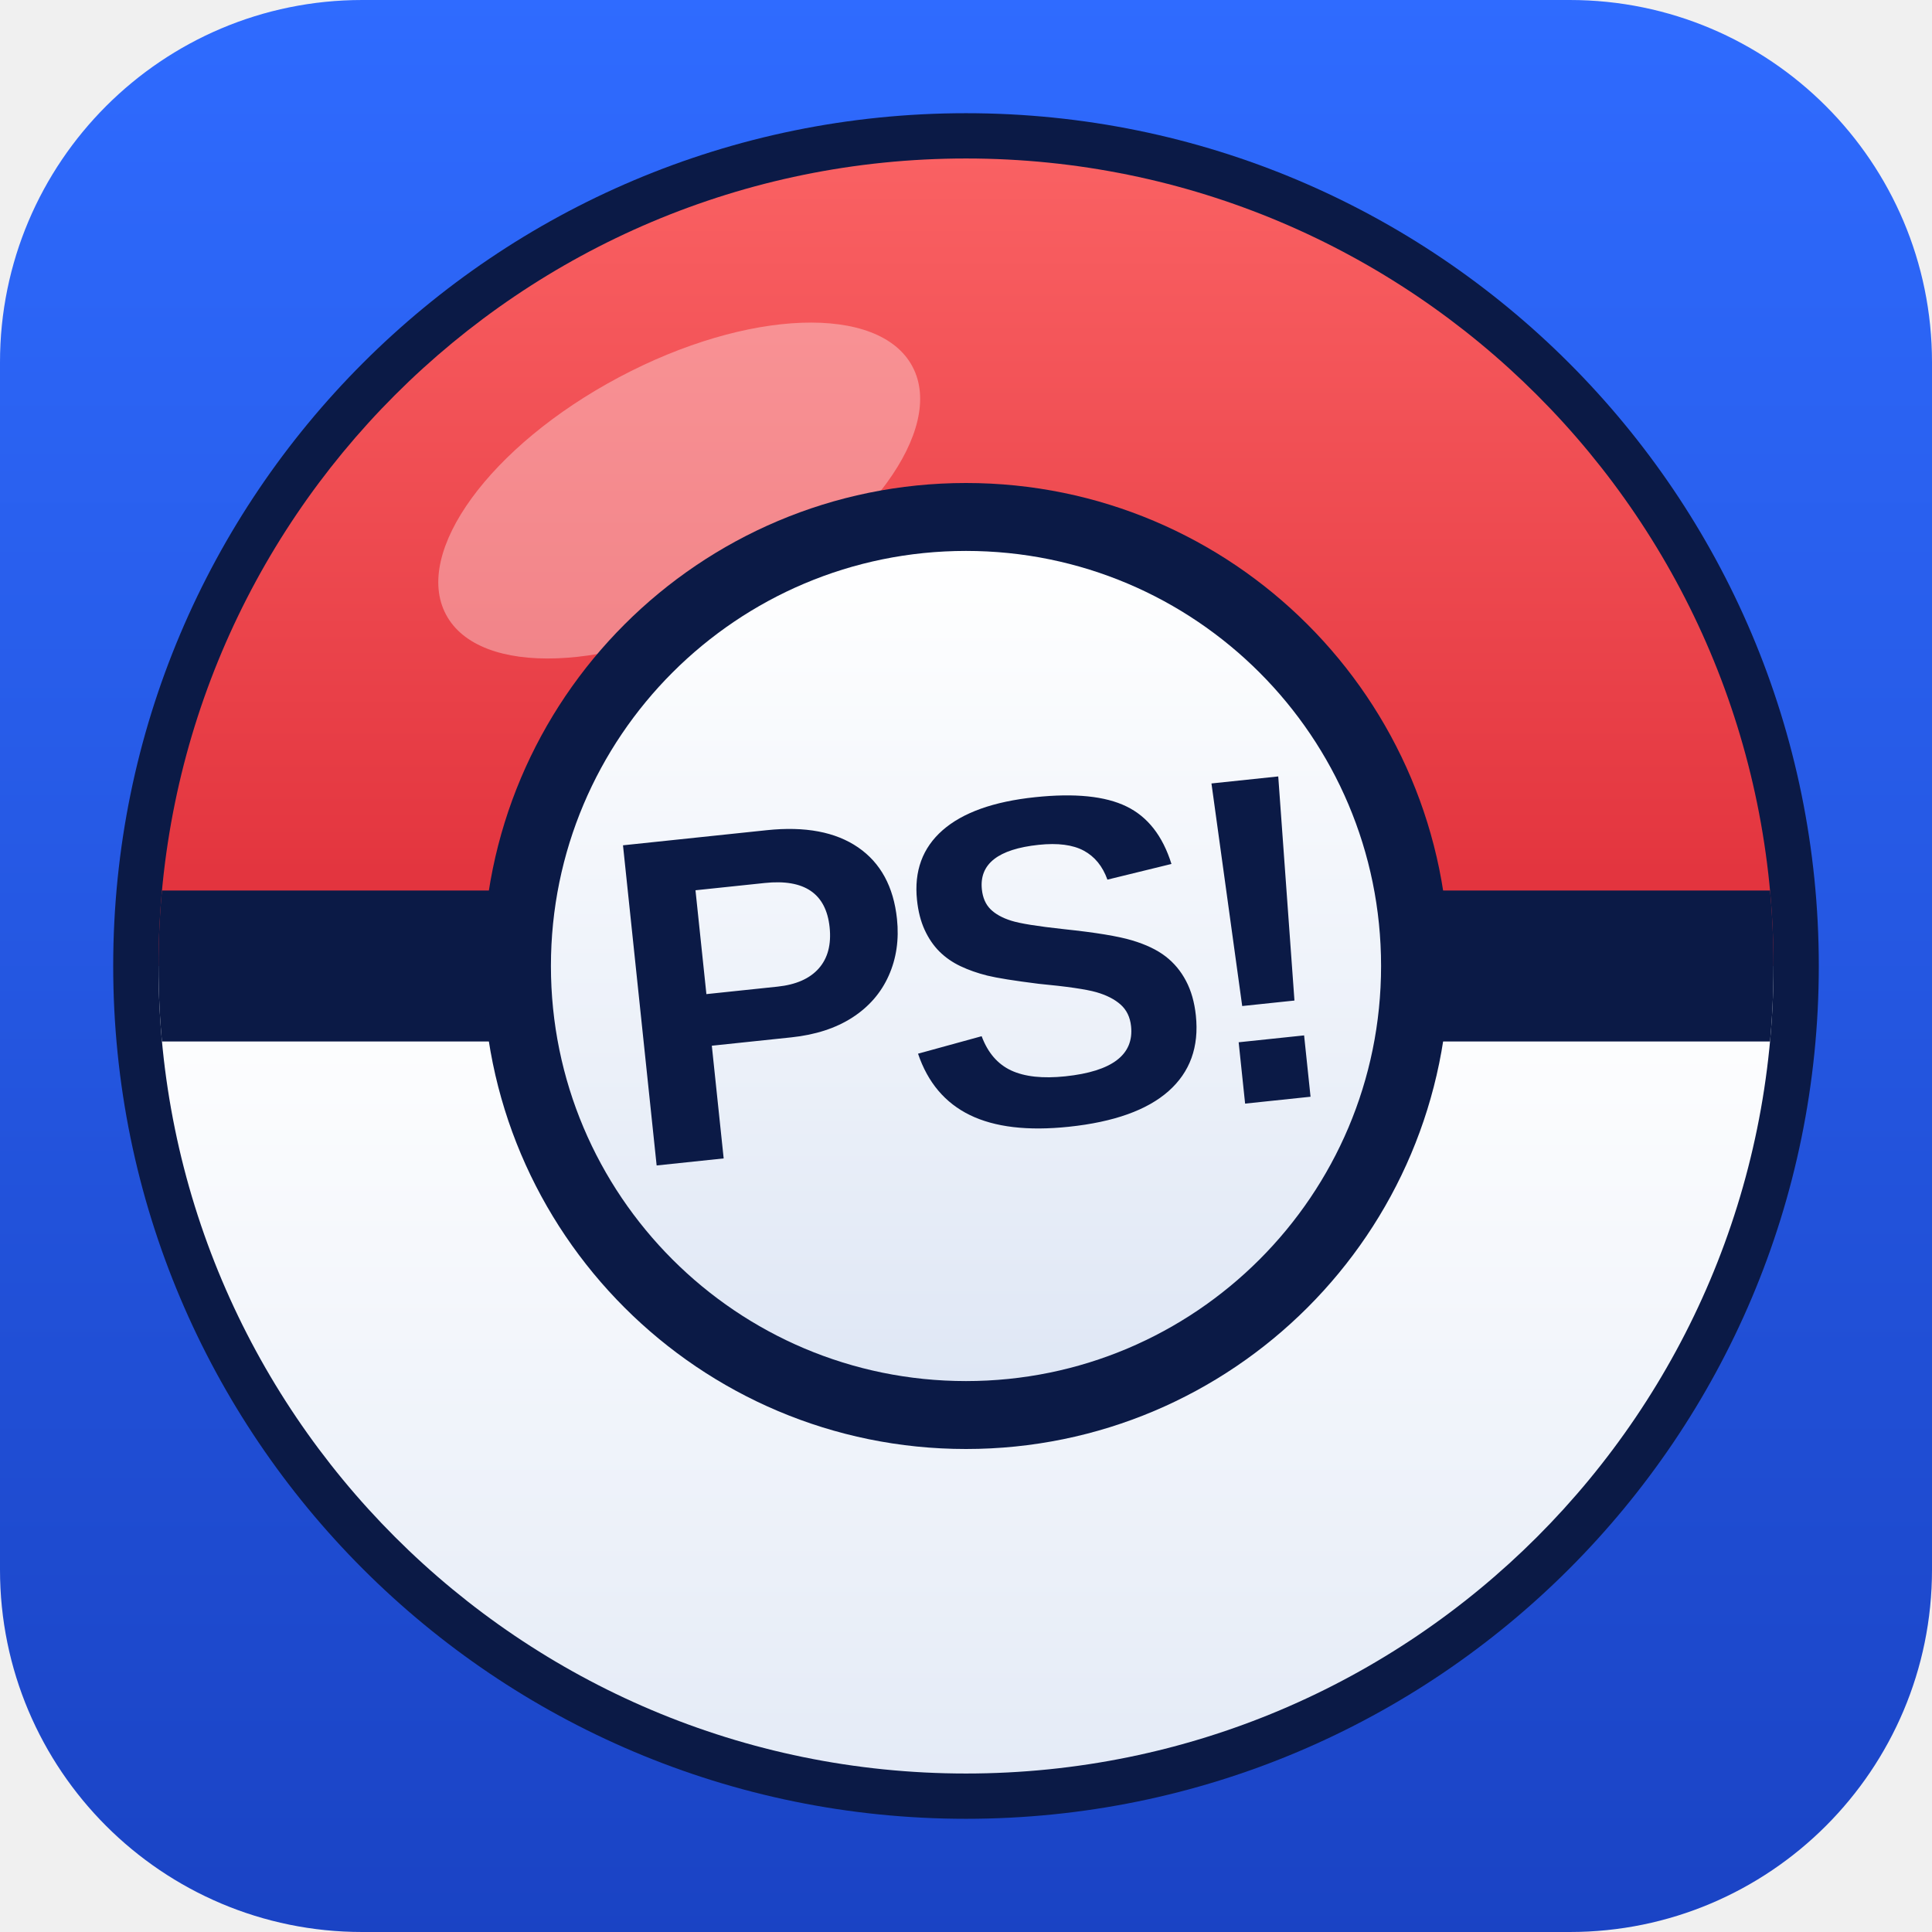
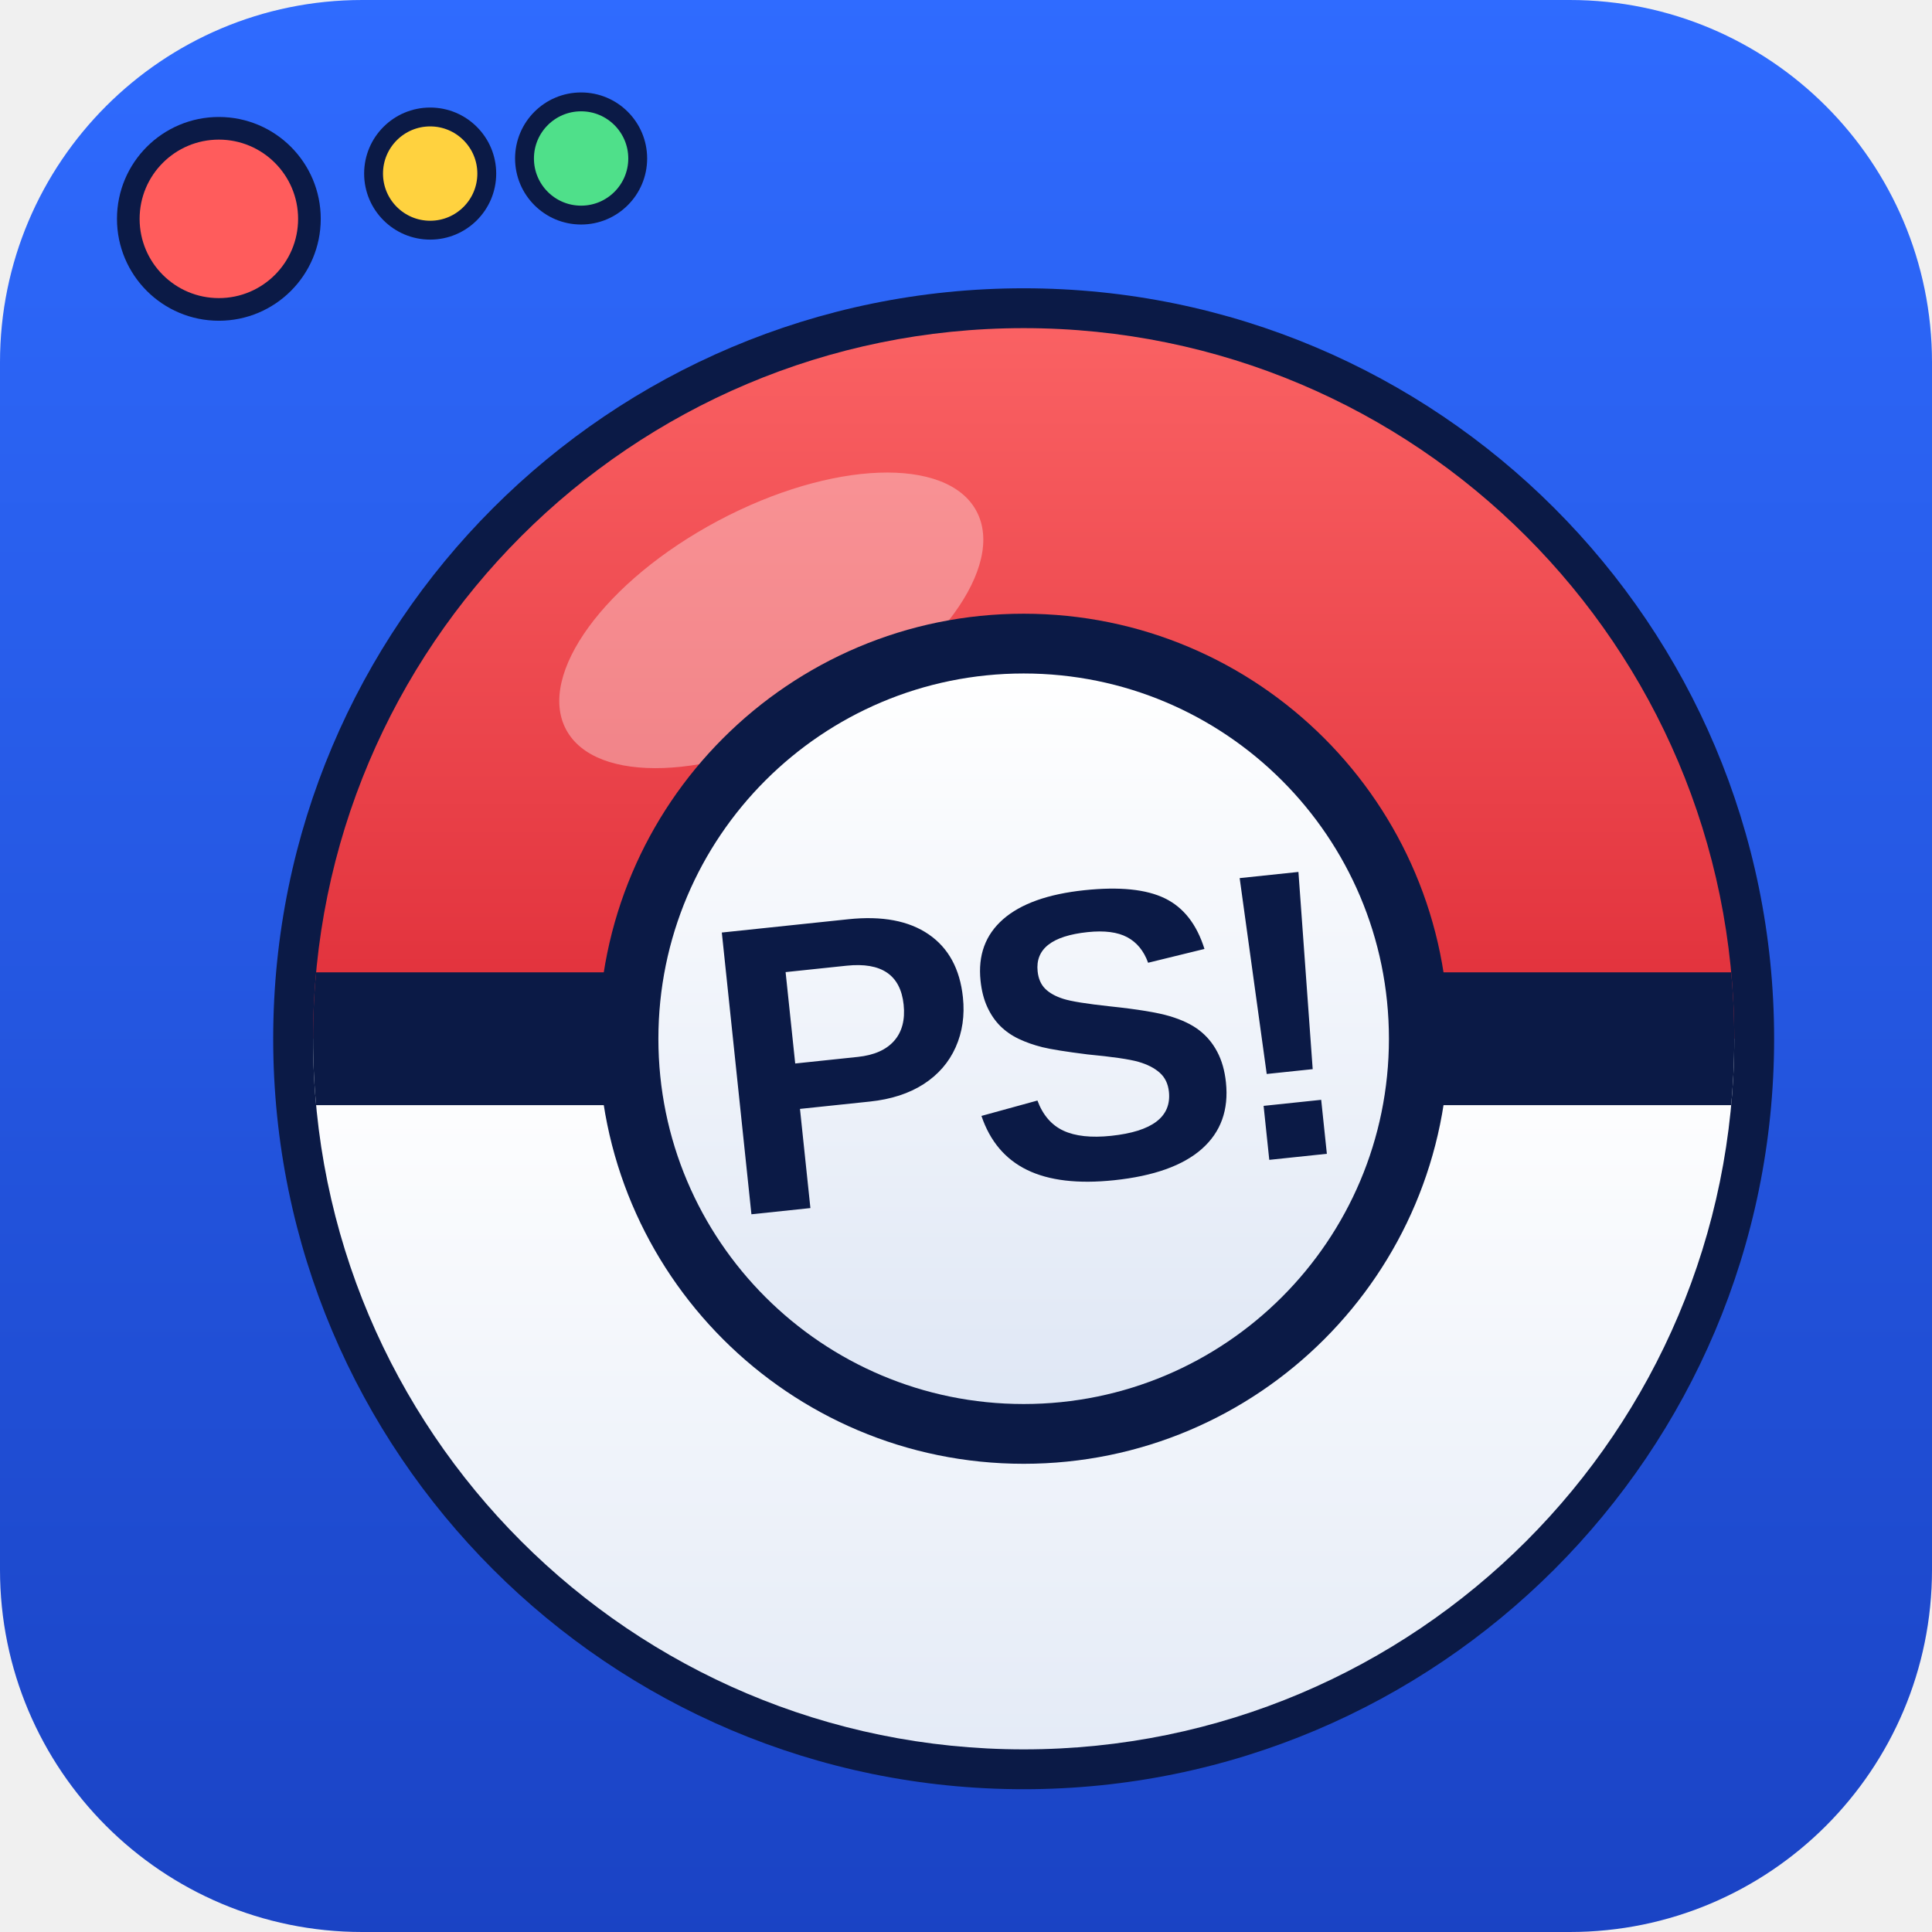
<svg xmlns="http://www.w3.org/2000/svg" width="512" height="512" viewBox="0 0 512 512">
  <defs>
    <linearGradient id="bg" x1="0" y1="0" x2="0" y2="1">
      <stop offset="0" stop-color="#2f6bff" />
      <stop offset="1" stop-color="#1a43c4" />
    </linearGradient>
    <linearGradient id="red" x1="0" y1="0" x2="0" y2="1">
      <stop offset="0" stop-color="#ff6b6b" />
      <stop offset="1" stop-color="#e02f3a" />
    </linearGradient>
    <linearGradient id="wht" x1="0" y1="0" x2="0" y2="1">
      <stop offset="0" stop-color="#ffffff" />
      <stop offset="1" stop-color="#dfe7f5" />
    </linearGradient>
    <clipPath id="ball">
      <circle cx="256" cy="256" r="214" />
    </clipPath>
  </defs>
  <rect x="0" y="0" width="512" height="512" rx="96" fill="url(#bg)" />
-   <circle cx="256" cy="256" r="226" fill="#0b1a46" />
-   <g clip-path="url(#ball)">
-     <rect x="0" y="0" width="512" height="256" fill="url(#red)" />
-     <rect x="0" y="256" width="512" height="256" fill="url(#wht)" />
-     <rect x="0" y="236" width="512" height="40" fill="#0b1a46" />
-     <ellipse cx="180" cy="130" rx="70" ry="34" fill="#ffffff" opacity=".35" transform="rotate(-28 180 130)" />
+   <g transform="translate(46,50) scale(0.88)">
+     <circle cx="256" cy="256" r="226" fill="#0b1a46" />
+     <g clip-path="url(#ball)">
+       <rect x="0" y="0" width="512" height="256" fill="url(#red)" />
+       <rect x="0" y="256" width="512" height="256" fill="url(#wht)" />
+       <rect x="0" y="236" width="512" height="40" fill="#0b1a46" />
+       <ellipse cx="180" cy="130" rx="70" ry="34" fill="#ffffff" opacity=".35" transform="rotate(-28 180 130)" />
+     </g>
+     <circle cx="256" cy="256" r="128" fill="#0b1a46" />
+     <circle cx="256" cy="256" r="110" fill="url(#wht)" />
+     <text x="258" y="300" text-anchor="middle" font-family="Arial Black, Arial" font-weight="900" font-size="124" letter-spacing="-6" fill="#0b1a46" transform="rotate(-6 256 256)">PS!</text>
  </g>
-   <circle cx="256" cy="256" r="128" fill="#0b1a46" />
-   <circle cx="256" cy="256" r="110" fill="url(#wht)" />
-   <text x="258" y="300" text-anchor="middle" font-family="Arial Black, Arial" font-weight="900" font-size="124" letter-spacing="-6" fill="#0b1a46" transform="rotate(-6 256 256)">PS!</text>
+   <circle cx="58" cy="58" r="24" fill="#ff5c5c" stroke="#0b1a46" stroke-width="6" />
+   <circle cx="114" cy="46" r="15" fill="#ffd23f" stroke="#0b1a46" stroke-width="5" />
+   <circle cx="154" cy="42" r="15" fill="#4fe08a" stroke="#0b1a46" stroke-width="5" />
</svg>
